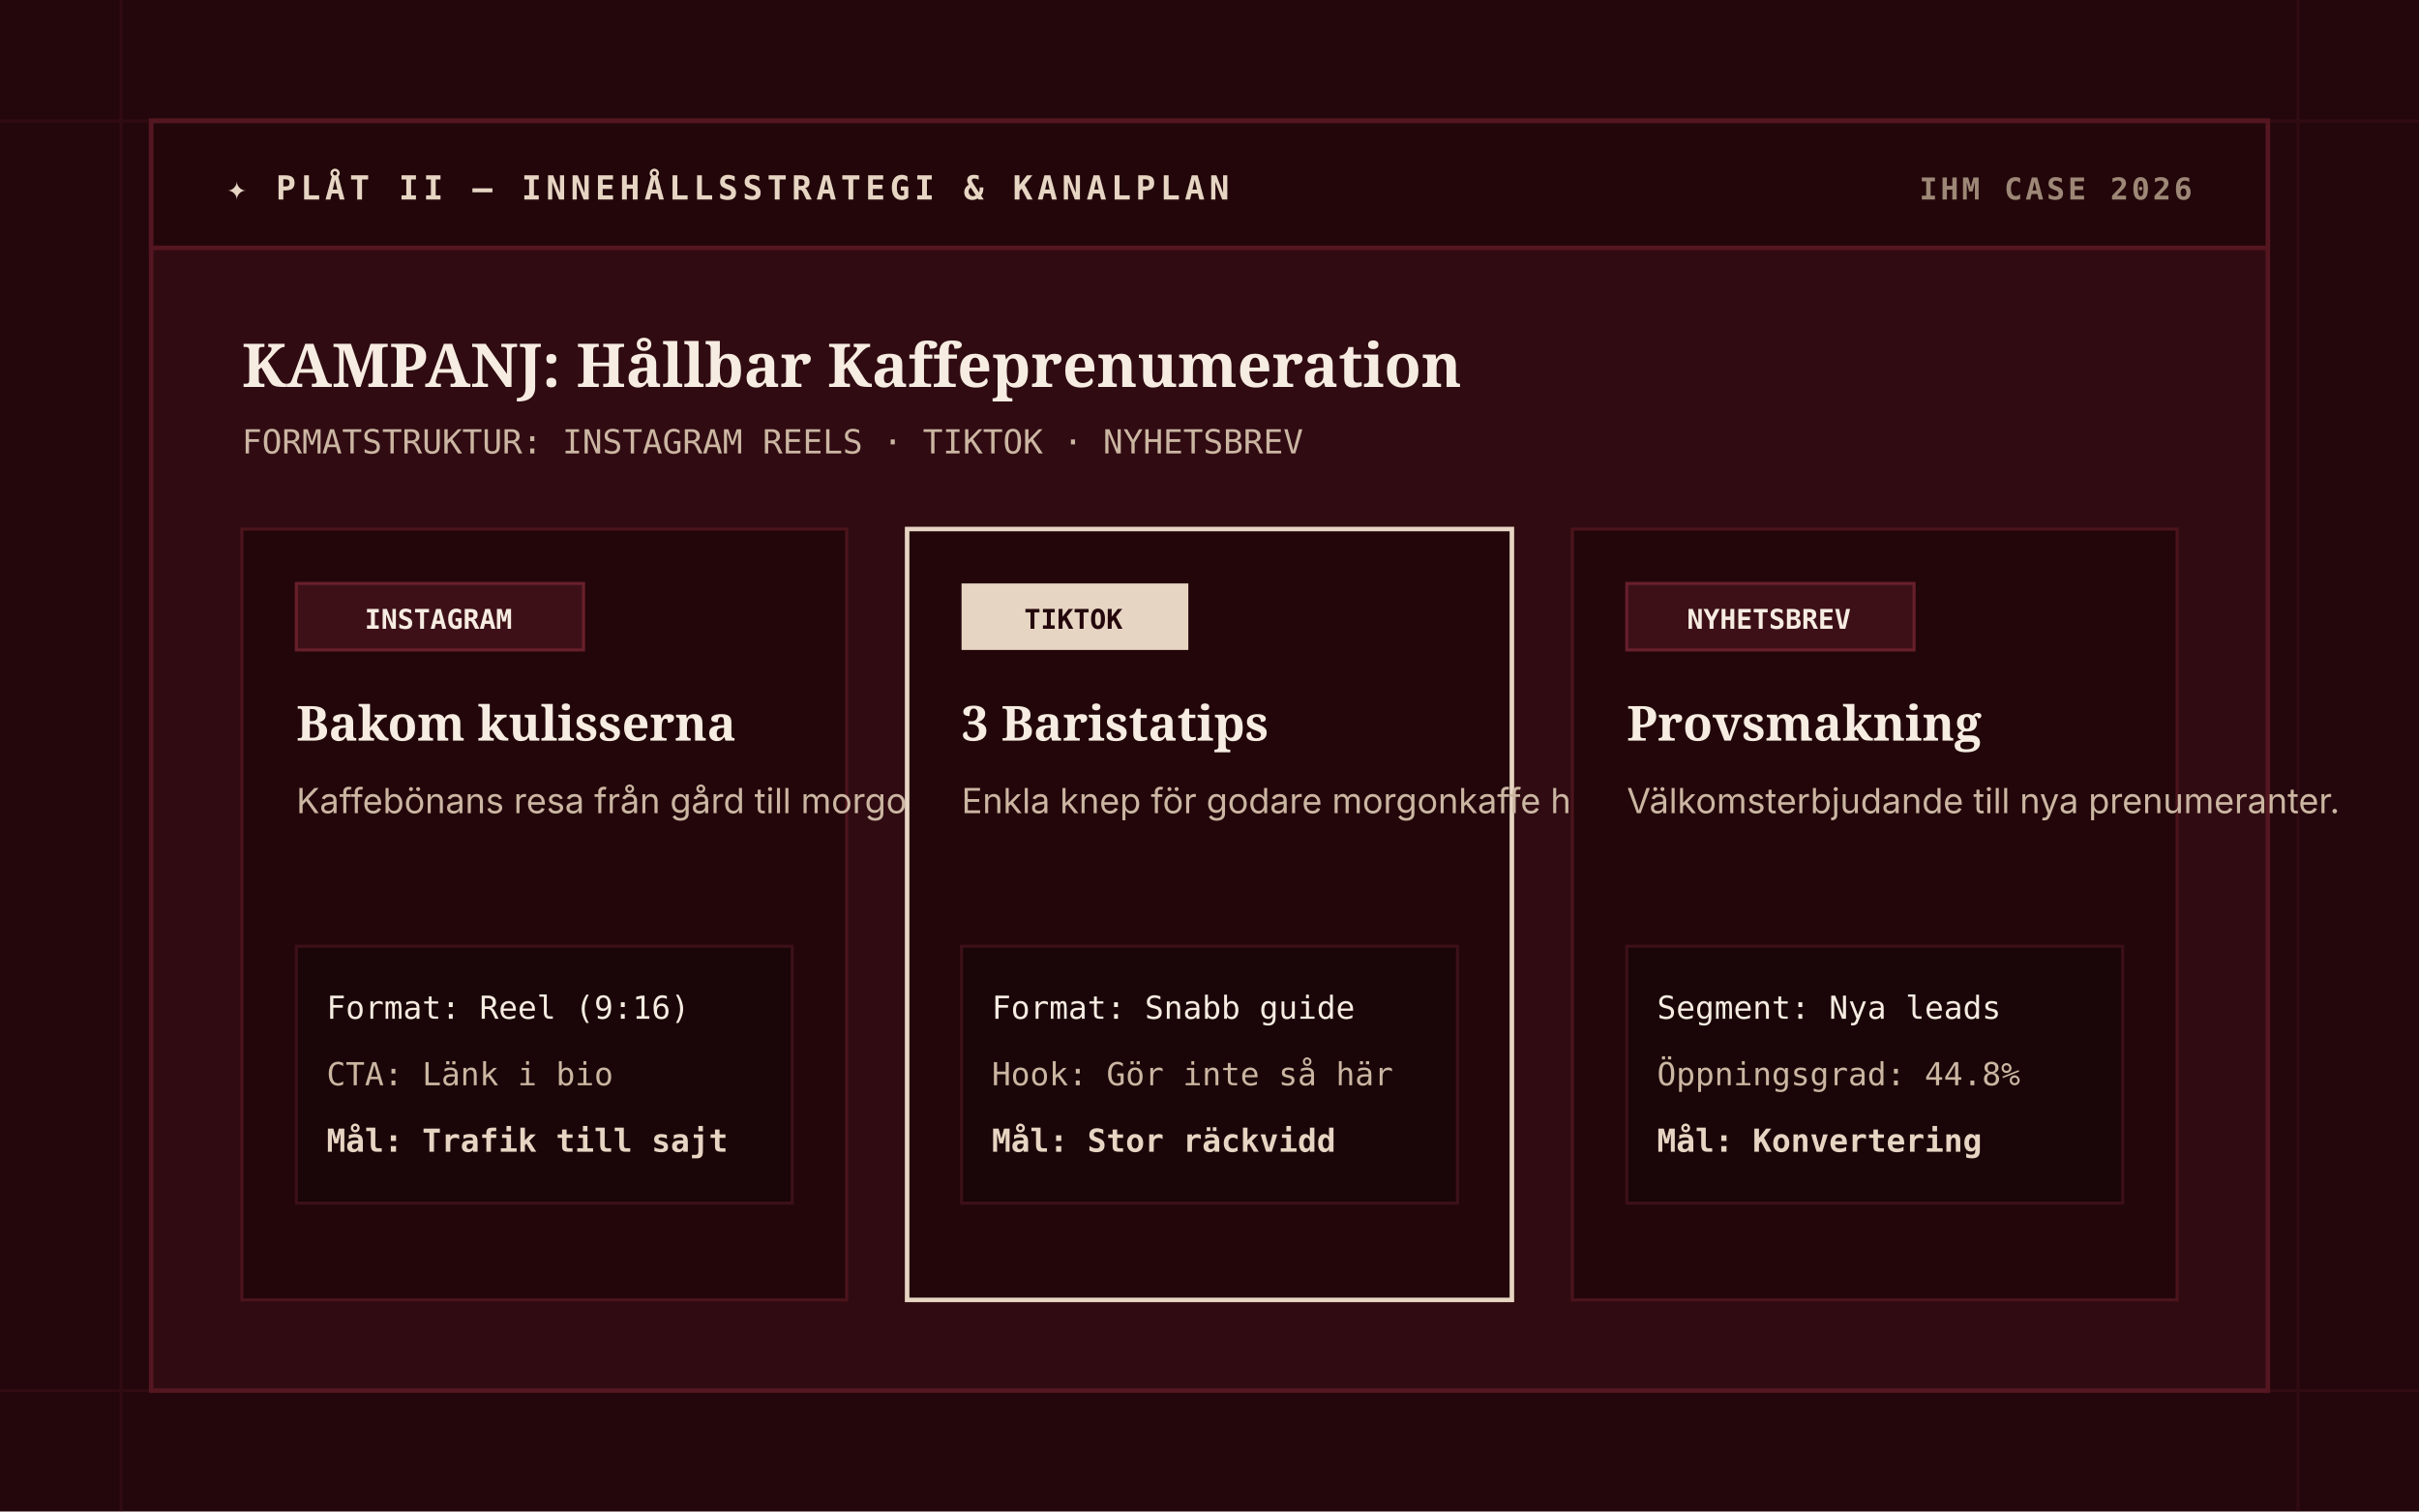
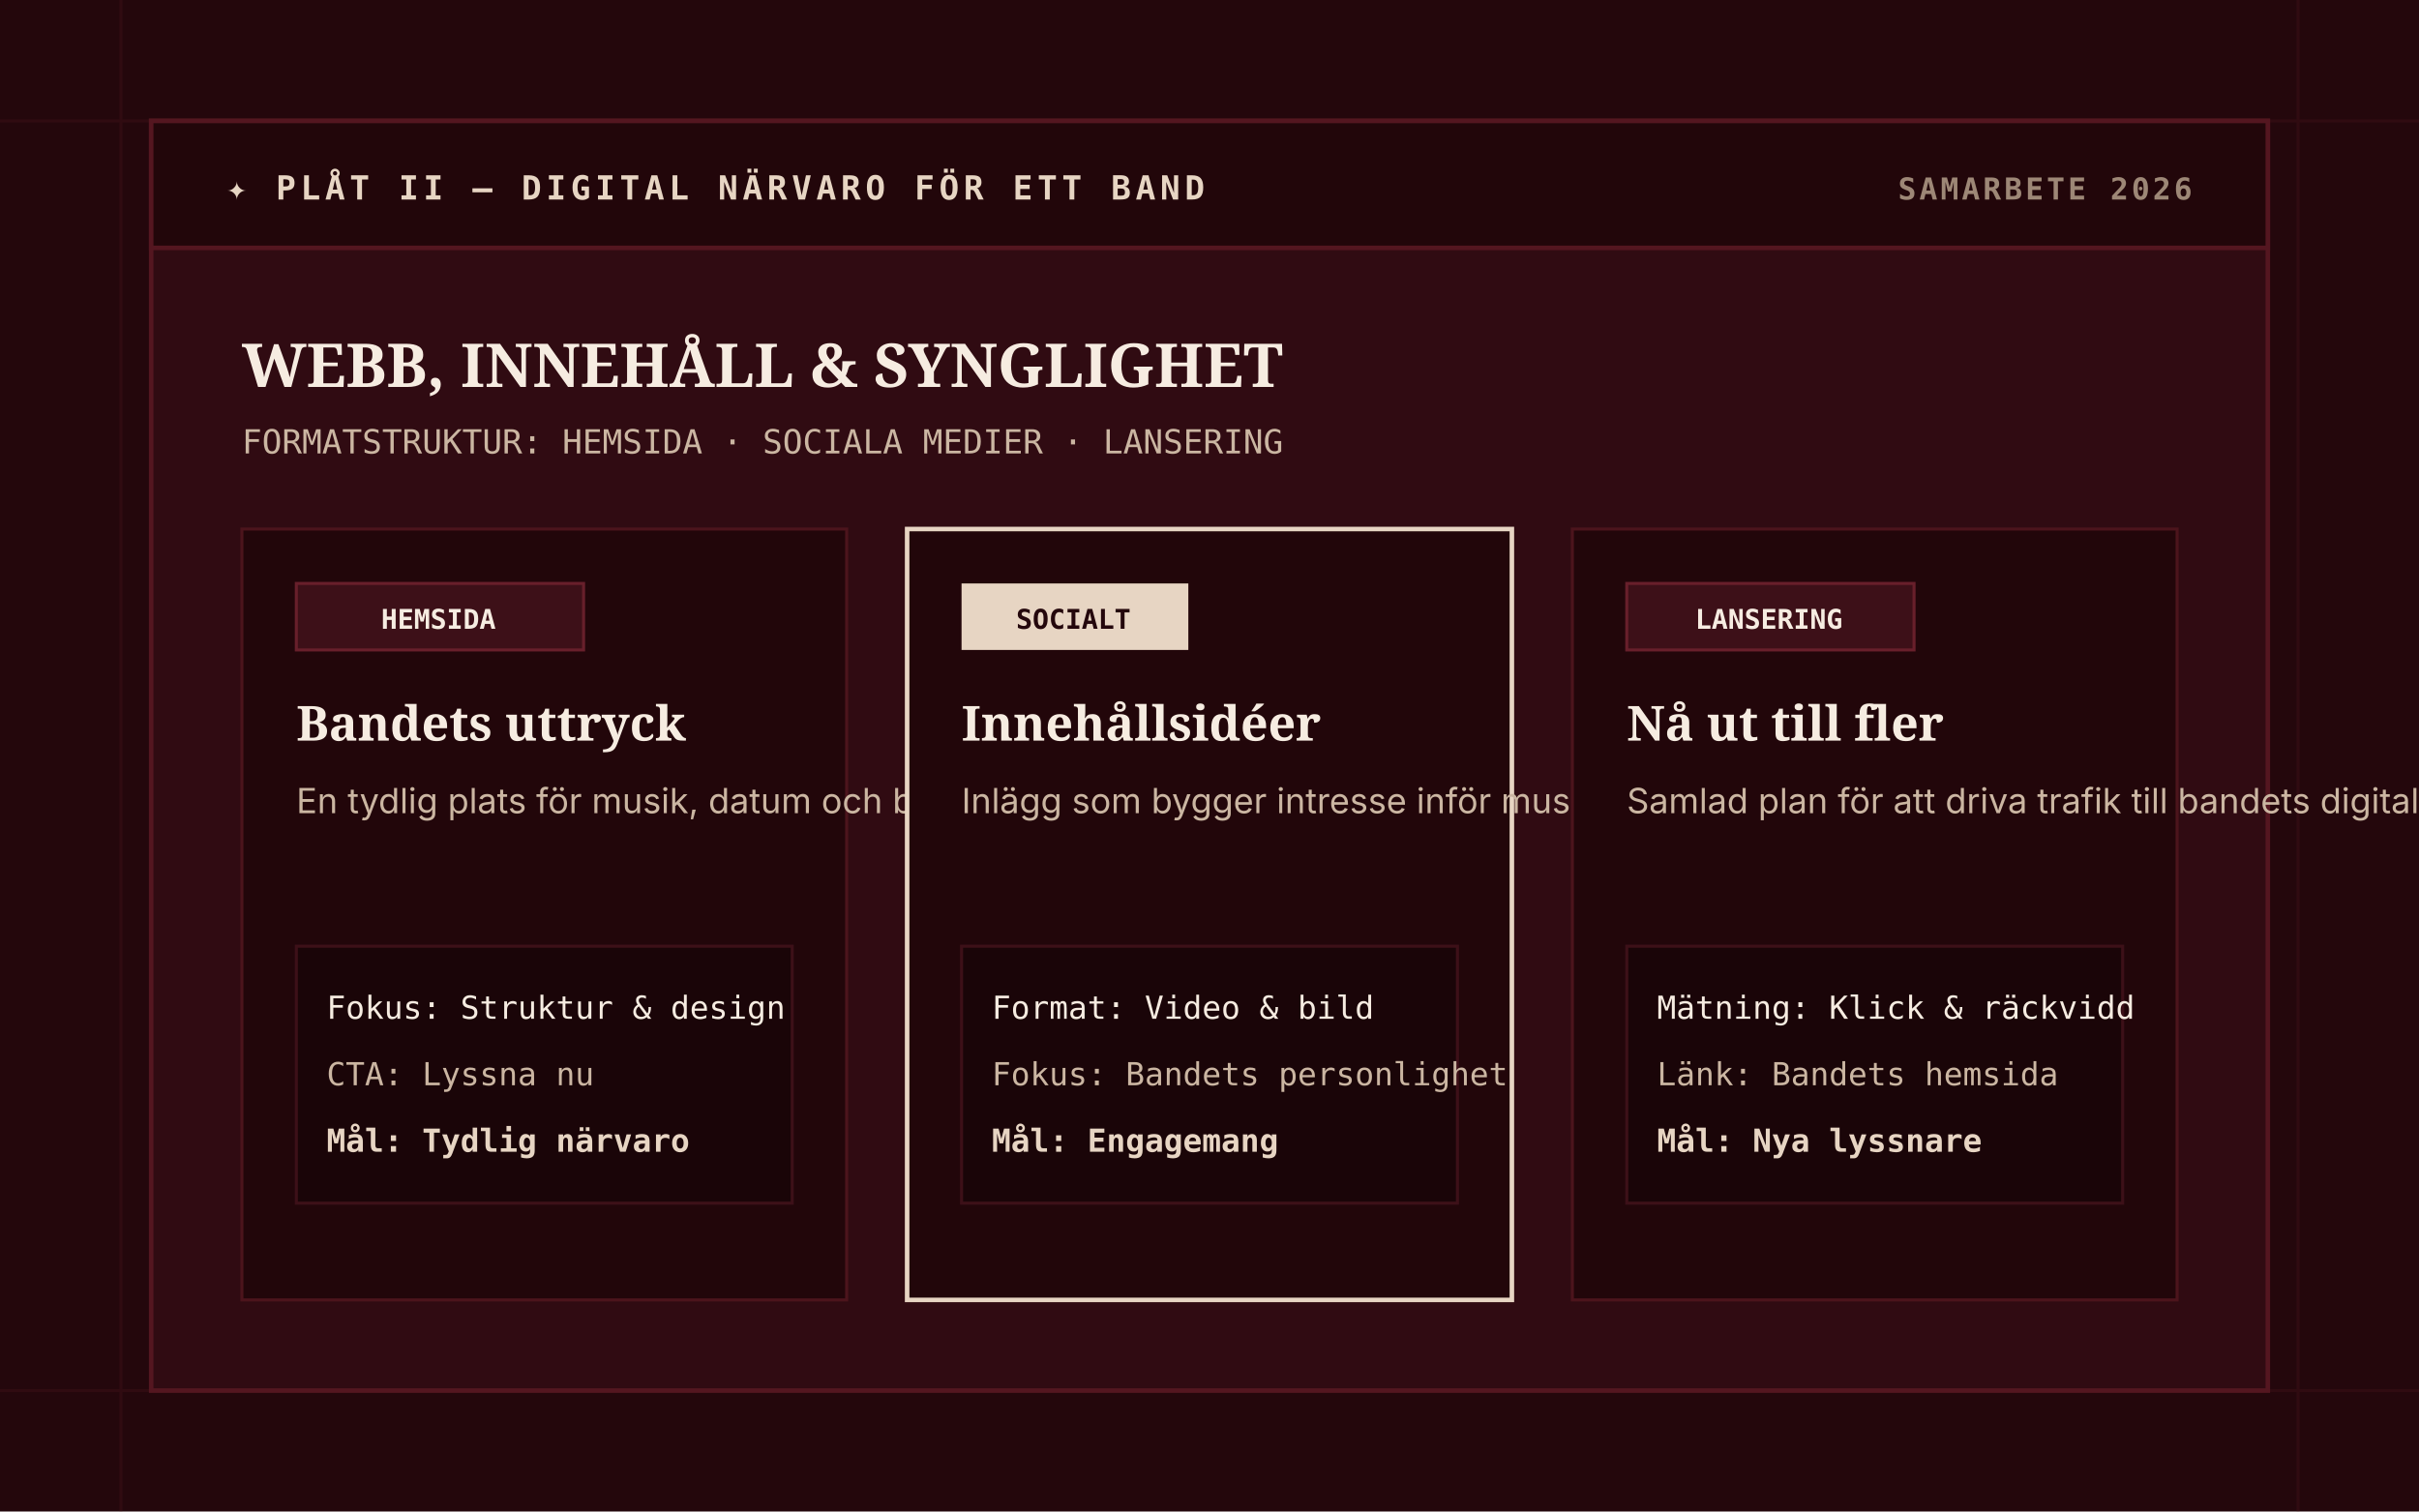
<svg xmlns="http://www.w3.org/2000/svg" viewBox="0 0 800 500" width="800" height="500">
  <rect width="800" height="500" fill="#24070C" />
  <g opacity="0.2" stroke="#5E1822" stroke-width="1">
    <line x1="40" y1="0" x2="40" y2="500" />
    <line x1="760" y1="0" x2="760" y2="500" />
    <line x1="0" y1="40" x2="800" y2="40" />
    <line x1="0" y1="460" x2="800" y2="460" />
  </g>
  <rect x="50" y="40" width="700" height="420" fill="#300B12" stroke="#541620" stroke-width="1.5" />
  <rect x="50" y="40" width="700" height="42" fill="#22060A" stroke="#541620" stroke-width="1.5" />
-   <text x="75" y="66" font-family="'Space Mono', monospace, sans-serif" font-size="11" font-weight="700" fill="#E7D5C3" letter-spacing="1.5">✦ PLÅT II — INNEHÅLLSSTRATEGI &amp; KANALPLAN</text>
-   <text x="725" y="66" text-anchor="end" font-family="'Space Mono', monospace, sans-serif" font-size="10" font-weight="700" fill="#9D8776" letter-spacing="1">IHM CASE 2026</text>
+   <text x="75" y="66" font-family="'Space Mono', monospace, sans-serif" font-size="11" font-weight="700" fill="#E7D5C3" letter-spacing="1.5">✦ PLÅT II — DIGITAL NÄRVARO FÖR ETT BAND</text>
+   <text x="725" y="66" text-anchor="end" font-family="'Space Mono', monospace, sans-serif" font-size="10" font-weight="700" fill="#9D8776" letter-spacing="1">SAMARBETE 2026</text>
  <g transform="translate(80, 112)">
-     <text x="0" y="16" font-family="'Fraunces', Georgia, serif" font-size="20" font-weight="700" fill="#F6ECE1">KAMPANJ: Hållbar Kaffeprenumeration</text>
-     <text x="0" y="38" font-family="'Space Mono', monospace, sans-serif" font-size="11" fill="#CBB6A2">FORMATSTRUKTUR: INSTAGRAM REELS · TIKTOK · NYHETSBREV</text>
+     <text x="0" y="16" font-family="'Fraunces', Georgia, serif" font-size="20" font-weight="700" fill="#F6ECE1">WEBB, INNEHÅLL &amp; SYNGLIGHET</text>
+     <text x="0" y="38" font-family="'Space Mono', monospace, sans-serif" font-size="11" fill="#CBB6A2">FORMATSTRUKTUR: HEMSIDA · SOCIALA MEDIER · LANSERING</text>
  </g>
  <g transform="translate(80, 175)">
    <rect x="0" y="0" width="200" height="255" fill="#22060A" stroke="#4C141C" stroke-width="1" />
    <rect x="18" y="18" width="95" height="22" fill="#3D1018" stroke="#681F2B" stroke-width="1" />
-     <text x="65" y="33" text-anchor="middle" font-family="'Space Mono', monospace, sans-serif" font-size="9" font-weight="700" fill="#F6ECE1">INSTAGRAM</text>
-     <text x="18" y="70" font-family="'Fraunces', Georgia, serif" font-size="16" font-weight="700" fill="#F6ECE1">Bakom kulisserna</text>
-     <text x="18" y="94" font-family="-apple-system, sans-serif" font-size="11.5" fill="#CBB6A2">Kaffebönans resa från gård till morgonkopp.</text>
+     <text x="65" y="33" text-anchor="middle" font-family="'Space Mono', monospace, sans-serif" font-size="9" font-weight="700" fill="#F6ECE1">HEMSIDA</text>
+     <text x="18" y="70" font-family="'Fraunces', Georgia, serif" font-size="16" font-weight="700" fill="#F6ECE1">Bandets uttryck</text>
+     <text x="18" y="94" font-family="-apple-system, sans-serif" font-size="11.5" fill="#CBB6A2">En tydlig plats för musik, datum och bandets berättelse.</text>
    <rect x="18" y="138" width="164" height="85" fill="#1A0508" stroke="#3D1018" stroke-width="1" />
-     <text x="28" y="162" font-family="'Space Mono', monospace, sans-serif" font-size="10.5" fill="#F6ECE1">Format: Reel (9:16)</text>
-     <text x="28" y="184" font-family="'Space Mono', monospace, sans-serif" font-size="10.5" fill="#CBB6A2">CTA: Länk i bio</text>
-     <text x="28" y="206" font-family="'Space Mono', monospace, sans-serif" font-size="10.5" font-weight="700" fill="#E7D5C3">Mål: Trafik till sajt</text>
+     <text x="28" y="162" font-family="'Space Mono', monospace, sans-serif" font-size="10.5" fill="#F6ECE1">Fokus: Struktur &amp; design</text>
+     <text x="28" y="184" font-family="'Space Mono', monospace, sans-serif" font-size="10.5" fill="#CBB6A2">CTA: Lyssna nu</text>
+     <text x="28" y="206" font-family="'Space Mono', monospace, sans-serif" font-size="10.5" font-weight="700" fill="#E7D5C3">Mål: Tydlig närvaro</text>
    <g transform="translate(220, 0)">
      <rect x="0" y="0" width="200" height="255" fill="#22060A" stroke="#E7D5C3" stroke-width="1.5" />
      <rect x="18" y="18" width="75" height="22" fill="#E7D5C3" />
-       <text x="55" y="33" text-anchor="middle" font-family="'Space Mono', monospace, sans-serif" font-size="9" font-weight="700" fill="#24070C">TIKTOK</text>
-       <text x="18" y="70" font-family="'Fraunces', Georgia, serif" font-size="16" font-weight="700" fill="#F6ECE1">3 Baristatips</text>
-       <text x="18" y="94" font-family="-apple-system, sans-serif" font-size="11.5" fill="#CBB6A2">Enkla knep för godare morgonkaffe hemma.</text>
+       <text x="55" y="33" text-anchor="middle" font-family="'Space Mono', monospace, sans-serif" font-size="9" font-weight="700" fill="#24070C">SOCIALT</text>
+       <text x="18" y="70" font-family="'Fraunces', Georgia, serif" font-size="16" font-weight="700" fill="#F6ECE1">Innehållsidéer</text>
+       <text x="18" y="94" font-family="-apple-system, sans-serif" font-size="11.5" fill="#CBB6A2">Inlägg som bygger intresse inför musik och spelningar.</text>
      <rect x="18" y="138" width="164" height="85" fill="#1A0508" stroke="#3D1018" stroke-width="1" />
-       <text x="28" y="162" font-family="'Space Mono', monospace, sans-serif" font-size="10.5" fill="#F6ECE1">Format: Snabb guide</text>
-       <text x="28" y="184" font-family="'Space Mono', monospace, sans-serif" font-size="10.5" fill="#CBB6A2">Hook: Gör inte så här</text>
-       <text x="28" y="206" font-family="'Space Mono', monospace, sans-serif" font-size="10.5" font-weight="700" fill="#E7D5C3">Mål: Stor räckvidd</text>
+       <text x="28" y="162" font-family="'Space Mono', monospace, sans-serif" font-size="10.5" fill="#F6ECE1">Format: Video &amp; bild</text>
+       <text x="28" y="184" font-family="'Space Mono', monospace, sans-serif" font-size="10.5" fill="#CBB6A2">Fokus: Bandets personlighet</text>
+       <text x="28" y="206" font-family="'Space Mono', monospace, sans-serif" font-size="10.5" font-weight="700" fill="#E7D5C3">Mål: Engagemang</text>
    </g>
    <g transform="translate(440, 0)">
      <rect x="0" y="0" width="200" height="255" fill="#22060A" stroke="#4C141C" stroke-width="1" />
      <rect x="18" y="18" width="95" height="22" fill="#3D1018" stroke="#681F2B" stroke-width="1" />
-       <text x="65" y="33" text-anchor="middle" font-family="'Space Mono', monospace, sans-serif" font-size="9" font-weight="700" fill="#F6ECE1">NYHETSBREV</text>
-       <text x="18" y="70" font-family="'Fraunces', Georgia, serif" font-size="16" font-weight="700" fill="#F6ECE1">Provsmakning</text>
-       <text x="18" y="94" font-family="-apple-system, sans-serif" font-size="11.5" fill="#CBB6A2">Välkomsterbjudande till nya prenumeranter.</text>
+       <text x="65" y="33" text-anchor="middle" font-family="'Space Mono', monospace, sans-serif" font-size="9" font-weight="700" fill="#F6ECE1">LANSERING</text>
+       <text x="18" y="70" font-family="'Fraunces', Georgia, serif" font-size="16" font-weight="700" fill="#F6ECE1">Nå ut till fler</text>
+       <text x="18" y="94" font-family="-apple-system, sans-serif" font-size="11.5" fill="#CBB6A2">Samlad plan för att driva trafik till bandets digitala kanaler.</text>
      <rect x="18" y="138" width="164" height="85" fill="#1A0508" stroke="#3D1018" stroke-width="1" />
-       <text x="28" y="162" font-family="'Space Mono', monospace, sans-serif" font-size="10.5" fill="#F6ECE1">Segment: Nya leads</text>
-       <text x="28" y="184" font-family="'Space Mono', monospace, sans-serif" font-size="10.5" fill="#CBB6A2">Öppningsgrad: 44.8%</text>
-       <text x="28" y="206" font-family="'Space Mono', monospace, sans-serif" font-size="10.5" font-weight="700" fill="#E7D5C3">Mål: Konvertering</text>
+       <text x="28" y="162" font-family="'Space Mono', monospace, sans-serif" font-size="10.5" fill="#F6ECE1">Mätning: Klick &amp; räckvidd</text>
+       <text x="28" y="184" font-family="'Space Mono', monospace, sans-serif" font-size="10.5" fill="#CBB6A2">Länk: Bandets hemsida</text>
+       <text x="28" y="206" font-family="'Space Mono', monospace, sans-serif" font-size="10.5" font-weight="700" fill="#E7D5C3">Mål: Nya lyssnare</text>
    </g>
  </g>
</svg>
